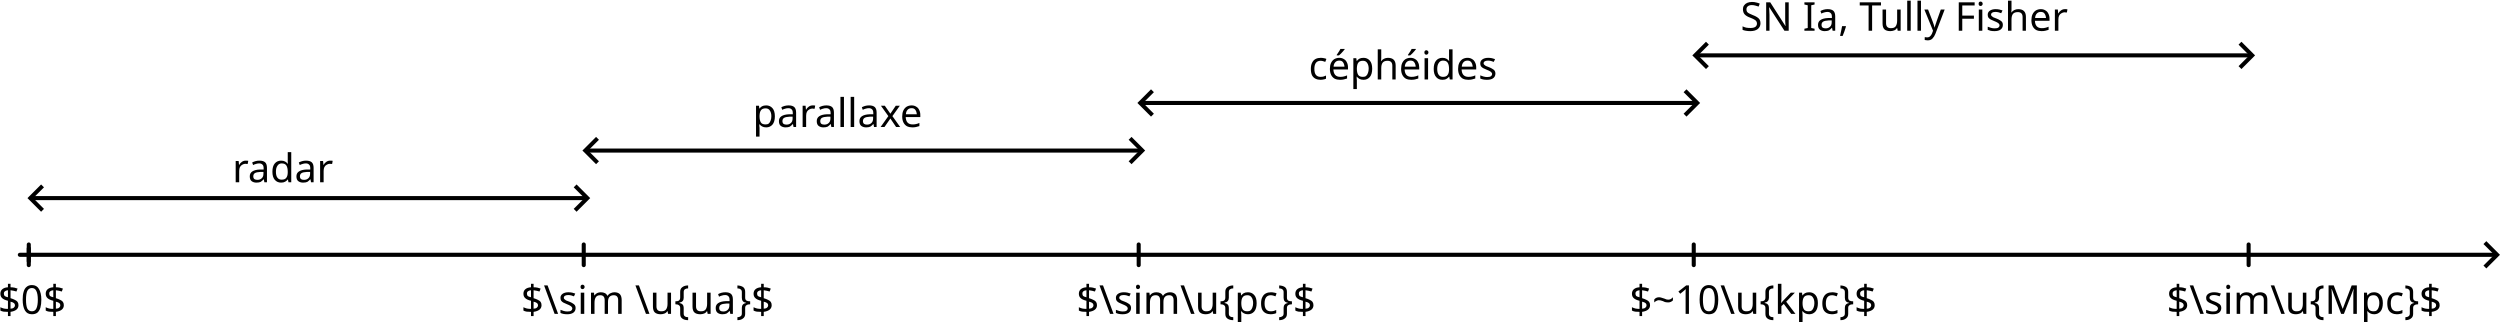
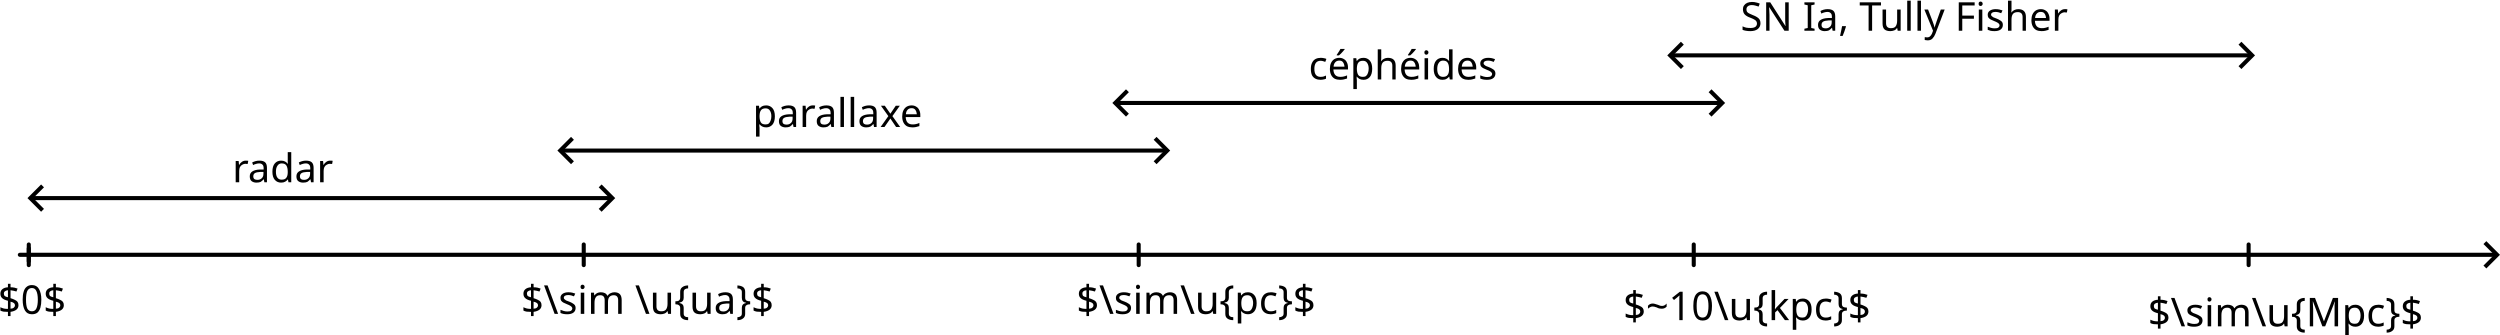
- <svg xmlns="http://www.w3.org/2000/svg" width="211.44mm" height="27.216mm" version="1.1" viewBox="0 0 211.44 27.216" xml:space="preserve">
+ <svg xmlns="http://www.w3.org/2000/svg" width="211.44mm" height="28.275mm" version="1.1" viewBox="0 0 211.44 28.275" xml:space="preserve">
  <defs>
    <marker id="marker21" overflow="visible" markerHeight="1" markerWidth="1" orient="auto-start-reverse" preserveAspectRatio="xMidYMid" viewBox="0 0 1 1">
      <path transform="rotate(180 .125 0)" d="m3-3-3 3 3 3" fill="none" stroke="context-stroke" />
    </marker>
  </defs>
  <path d="m1.678 21.55h209.43" fill="none" marker-end="url(#marker21)" stroke="#000" stroke-linecap="round" stroke-linejoin="round" stroke-width=".344" style="paint-order:markers stroke fill" />
  <path d="m2.434 21.006v1.087" fill="none" stroke="#000" stroke-linecap="round" stroke-linejoin="round" stroke-width=".344" style="paint-order:markers stroke fill" />
  <text x="-0.171" y="26.546" fill="#000000" font-family="'MonaspiceNe Nerd Font'" font-size="3.353px" stroke-width=".335" xml:space="preserve">
    <tspan x="-0.171" y="26.546" stroke-width=".335">$0$</tspan>
  </text>
  <path d="m2.434 20.677v1.746" fill="none" stroke="#000" stroke-linecap="round" stroke-linejoin="round" stroke-width=".344" style="paint-order:markers stroke fill" />
  <text x="44.065" y="26.546" fill="#000000" font-family="'MonaspiceNe Nerd Font'" font-size="3.353px" stroke-width=".335" xml:space="preserve">
    <tspan x="44.065" y="26.546" stroke-width=".335">$\sim \u{ua}$</tspan>
  </text>
-   <text x="137.819" y="26.546" fill="#000000" font-family="'MonaspiceNe Nerd Font'" font-size="3.353px" stroke-width=".335" xml:space="preserve">
-     <tspan x="137.819" y="26.546" stroke-width=".335">$~10\u{kpc}$</tspan>
+   <text x="137.29" y="27.075" fill="#000000" font-family="'MonaspiceNe Nerd Font'" font-size="3.353px" stroke-width=".335" xml:space="preserve">
+     <tspan x="137.29" y="27.075" stroke-width=".335">$~10\u{kpc}$</tspan>
  </text>
-   <text x="183.251" y="26.546" fill="#000000" font-family="'MonaspiceNe Nerd Font'" font-size="3.353px" stroke-width=".335" xml:space="preserve">
-     <tspan x="183.251" y="26.546" stroke-width=".335">$\sim\u{Mpc}$</tspan>
+   <text x="181.663" y="27.604" fill="#000000" font-family="'MonaspiceNe Nerd Font'" font-size="3.353px" stroke-width=".335" xml:space="preserve">
+     <tspan x="181.663" y="27.604" stroke-width=".335">$\sim\u{Mpc}$</tspan>
  </text>
-   <path d="m2.652 16.755h46.936" fill="none" marker-end="url(#marker21)" marker-start="url(#marker21)" stroke="#000" stroke-linecap="round" stroke-linejoin="round" stroke-width=".344" style="paint-order:markers stroke fill" />
+   <path d="m2.652 16.755h49.053" fill="none" marker-end="url(#marker21)" marker-start="url(#marker21)" stroke="#000" stroke-linecap="round" stroke-linejoin="round" stroke-width=".344" style="paint-order:markers stroke fill" />
  <text x="19.651" y="15.413" fill="#000000" font-family="'MonaspiceNe Nerd Font'" font-size="3.353px" stroke-width=".335" xml:space="preserve">
    <tspan x="19.651" y="15.413" stroke-width=".335">radar</tspan>
  </text>
  <text x="63.659" y="10.742" fill="#000000" font-family="'MonaspiceNe Nerd Font'" font-size="3.353px" stroke-width=".335" xml:space="preserve">
    <tspan x="63.659" y="10.742" stroke-width=".335">parallaxe</tspan>
  </text>
  <text x="110.68" y="6.718" fill="#000000" font-family="'MonaspiceNe Nerd Font'" font-size="3.353px" stroke-width=".335" xml:space="preserve">
    <tspan x="110.68" y="6.718" stroke-width=".335">céphéides</tspan>
  </text>
  <text x="147.208" y="2.602" fill="#000000" font-family="'MonaspiceNe Nerd Font'" font-size="3.353px" stroke-width=".335" xml:space="preserve">
    <tspan x="147.208" y="2.602" stroke-width=".335">SN Ia, Tully Fisher</tspan>
  </text>
  <text x="91.043" y="26.546" fill="#000000" font-family="'MonaspiceNe Nerd Font'" font-size="3.353px" stroke-width=".335" xml:space="preserve">
    <tspan x="91.043" y="26.546" stroke-width=".335">$\sim\u{pc}$</tspan>
  </text>
  <path d="m49.37 20.677v1.746" fill="none" stroke="#000" stroke-linecap="round" stroke-linejoin="round" stroke-width=".344" style="paint-order:markers stroke fill" />
  <path d="m96.306 20.677v1.746" fill="none" stroke="#000" stroke-linecap="round" stroke-linejoin="round" stroke-width=".344" style="paint-order:markers stroke fill" />
  <path d="m143.25 20.677v1.746" fill="none" stroke="#000" stroke-linecap="round" stroke-linejoin="round" stroke-width=".344" style="paint-order:markers stroke fill" />
  <path d="m190.18 20.677v1.746" fill="none" stroke="#000" stroke-linecap="round" stroke-linejoin="round" stroke-width=".344" style="paint-order:markers stroke fill" />
-   <path d="m49.588 12.732h46.936" fill="none" marker-end="url(#marker21)" marker-start="url(#marker21)" stroke="#000" stroke-linecap="round" stroke-linejoin="round" stroke-width=".344" style="paint-order:markers stroke fill" />
-   <path d="m96.524 8.708h46.936" fill="none" marker-end="url(#marker21)" marker-start="url(#marker21)" stroke="#000" stroke-linecap="round" stroke-linejoin="round" stroke-width=".344" style="paint-order:markers stroke fill" />
-   <path d="m143.46 4.685h46.936" fill="none" marker-end="url(#marker21)" marker-start="url(#marker21)" stroke="#000" stroke-linecap="round" stroke-linejoin="round" stroke-width=".344" style="paint-order:markers stroke fill" />
+   <path d="m47.471 12.732h51.169" fill="none" marker-end="url(#marker21)" marker-start="url(#marker21)" stroke="#000" stroke-linecap="round" stroke-linejoin="round" stroke-width=".344" style="paint-order:markers stroke fill" />
+   <path d="m94.407 8.708h51.169" fill="none" marker-end="url(#marker21)" marker-start="url(#marker21)" stroke="#000" stroke-linecap="round" stroke-linejoin="round" stroke-width=".344" style="paint-order:markers stroke fill" />
+   <path d="m141.34 4.685h49.053" fill="none" marker-end="url(#marker21)" marker-start="url(#marker21)" stroke="#000" stroke-linecap="round" stroke-linejoin="round" stroke-width=".344" style="paint-order:markers stroke fill" />
</svg>
